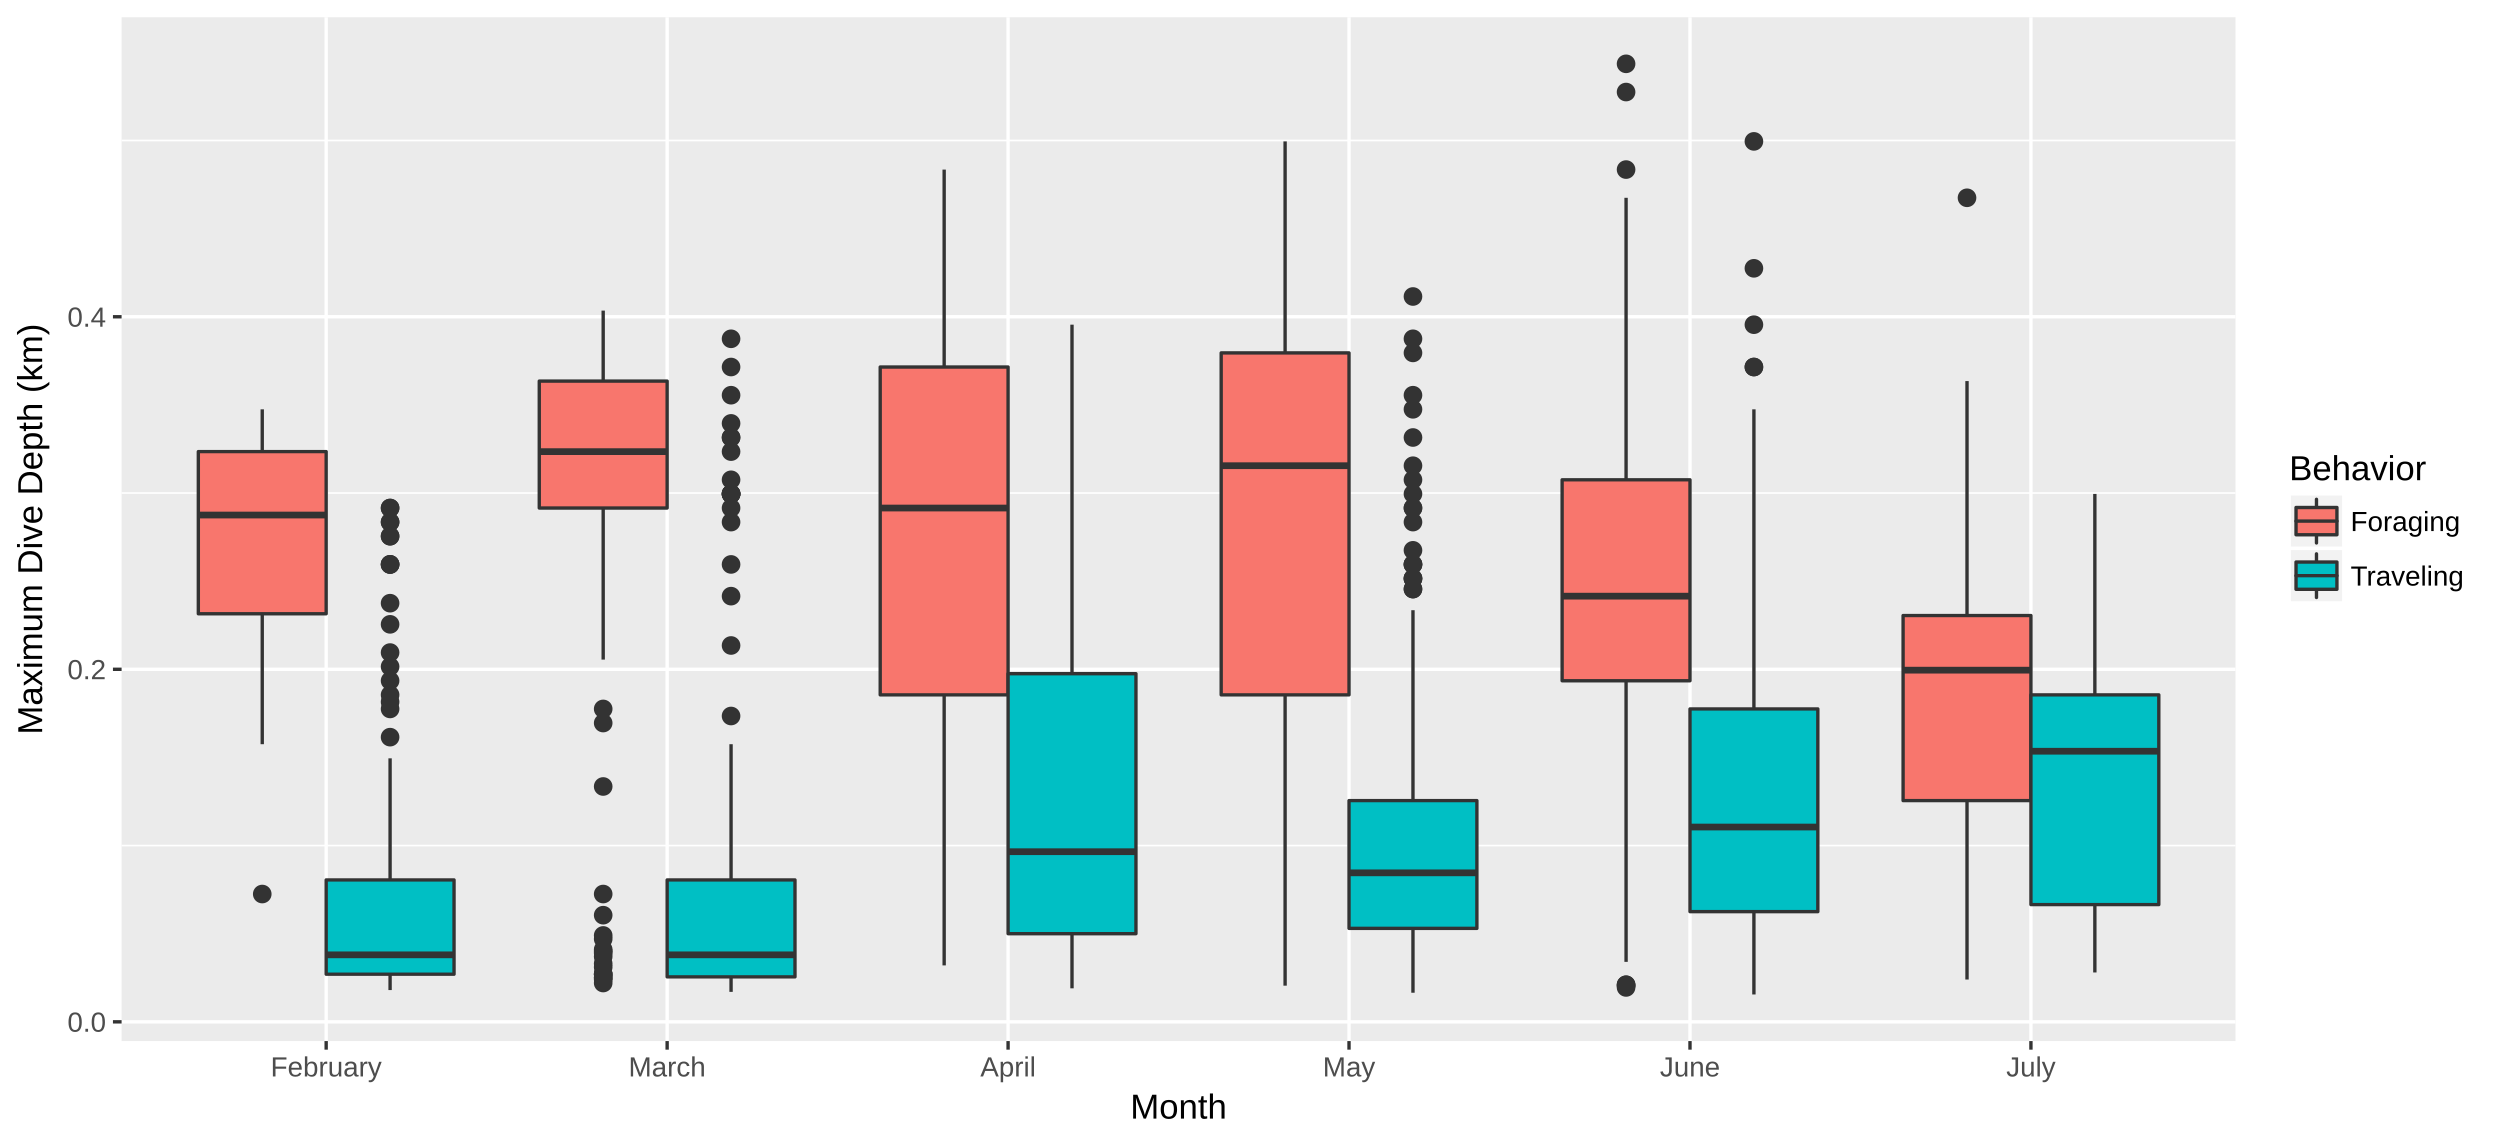
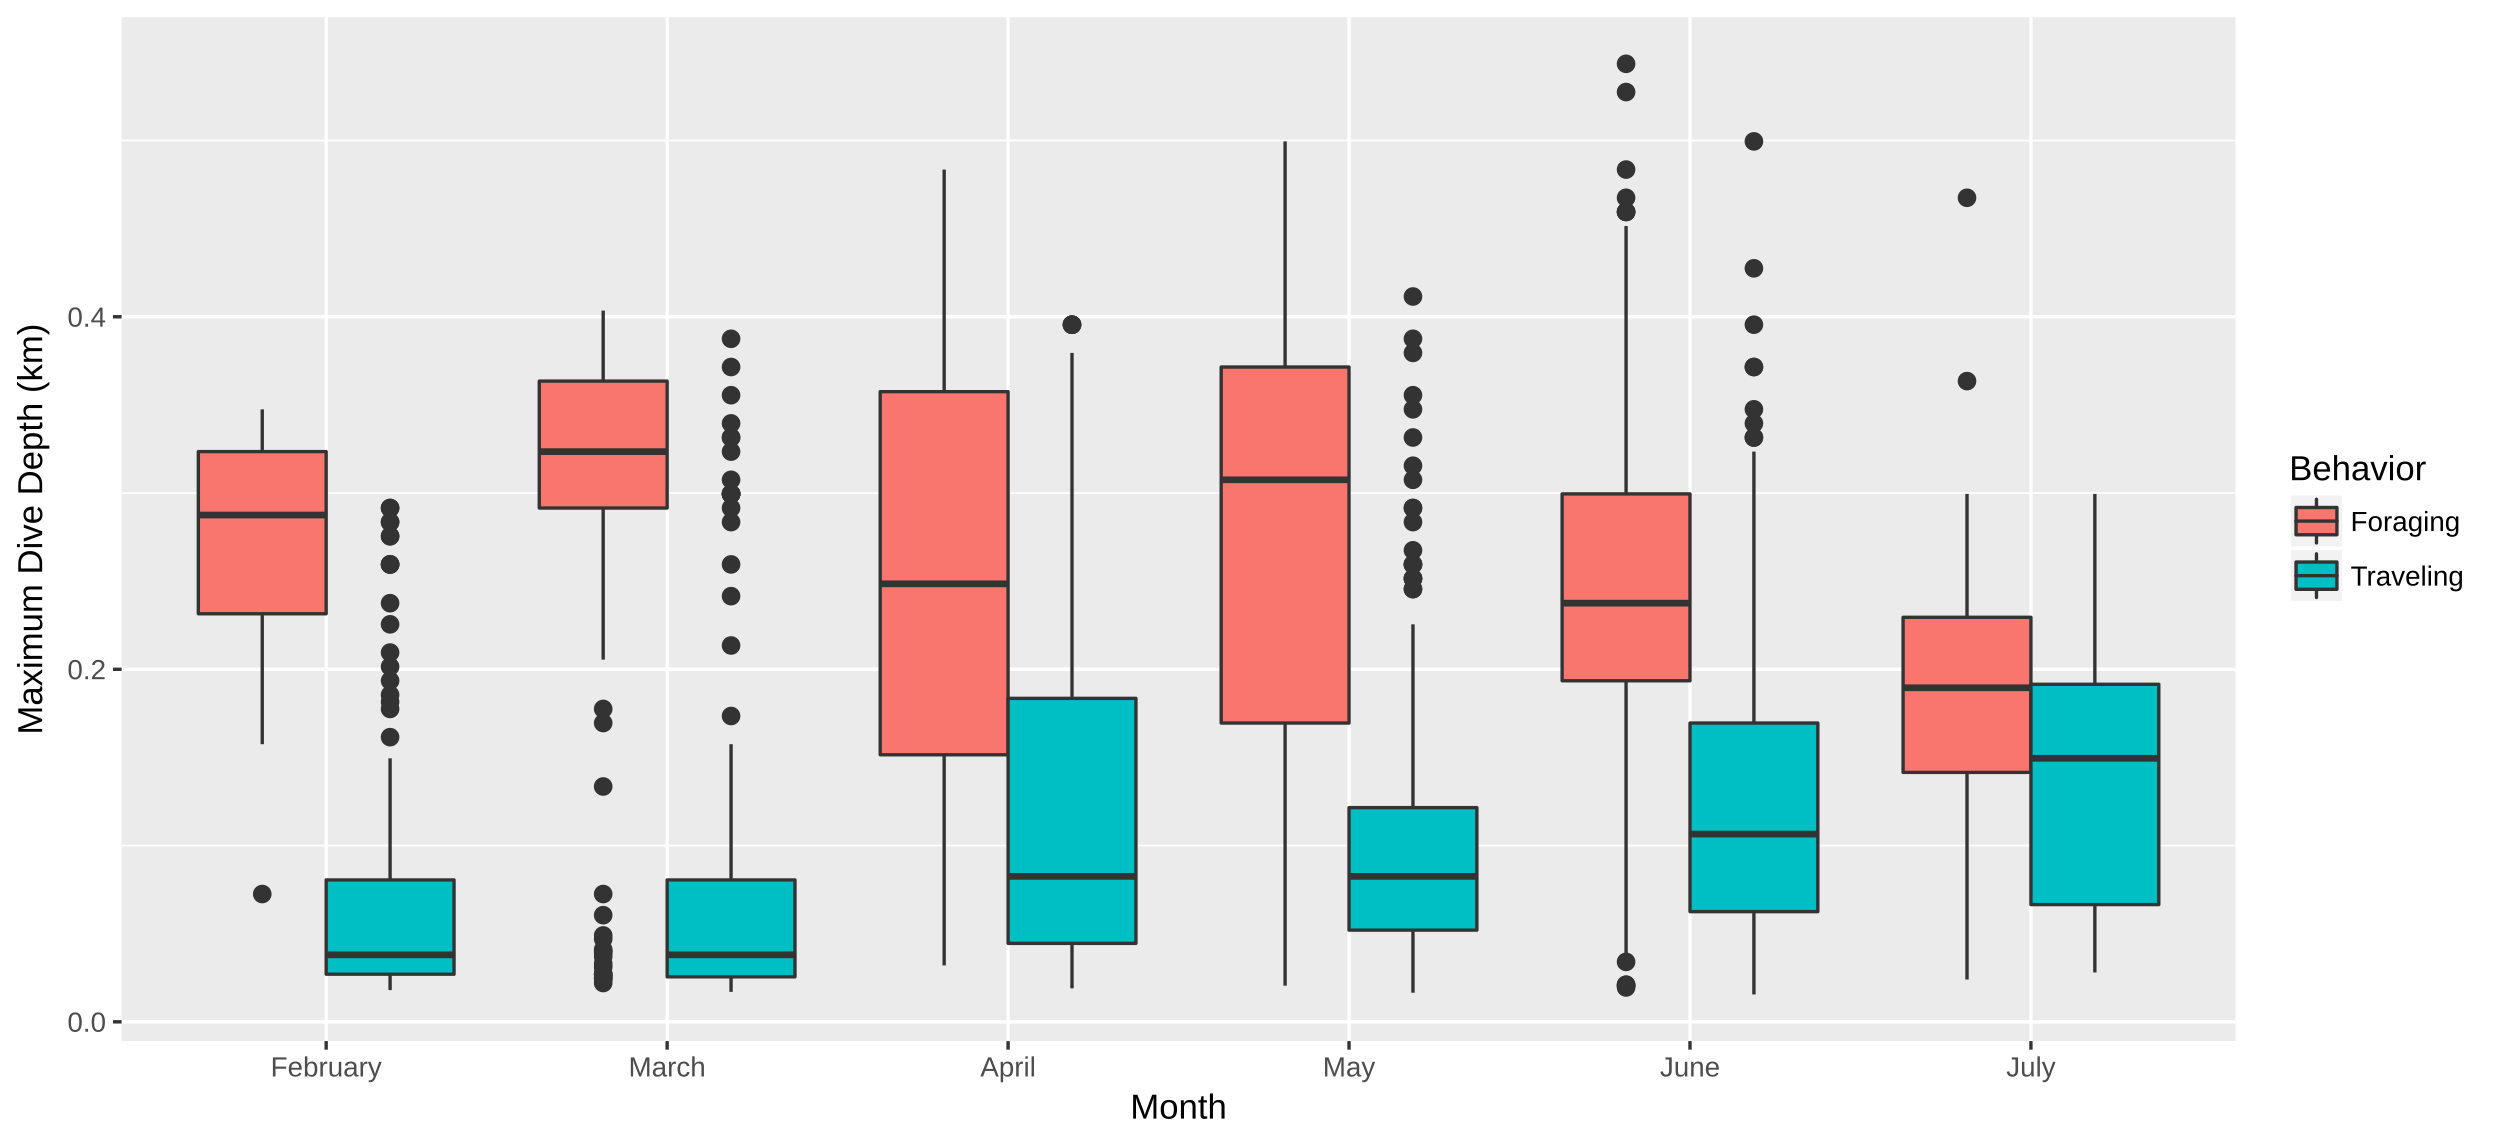
<svg xmlns="http://www.w3.org/2000/svg" viewBox="0 0 792.00 360.00">
  <defs>
    <style type="text/css">
    line, polyline, polygon, path, rect, circle {
      fill: none;
      stroke: #000000;
      stroke-linecap: round;
      stroke-linejoin: round;
      stroke-miterlimit: 10.00;
    }
  </style>
  </defs>
  <rect width="100%" height="100%" style="stroke: none; fill: #FFFFFF;" />
  <rect x="0.00" y="0.00" width="792.00" height="360.00" style="stroke-width: 1.07; stroke: #FFFFFF; fill: #FFFFFF;" />
  <defs>
    <clipPath id="cpMzguNTJ8NzA4LjIxfDMyOS44MHw1LjQ4">
      <rect x="38.52" y="5.48" width="669.69" height="324.32" />
    </clipPath>
  </defs>
  <rect x="38.52" y="5.48" width="669.69" height="324.32" style="stroke-width: 1.07; stroke: none; fill: #EBEBEB;" clip-path="url(#cpMzguNTJ8NzA4LjIxfDMyOS44MHw1LjQ4)" />
  <polyline points="38.52,267.87 708.21,267.87 " style="stroke-width: 0.53; stroke: #FFFFFF; stroke-linecap: butt;" clip-path="url(#cpMzguNTJ8NzA4LjIxfDMyOS44MHw1LjQ4)" />
  <polyline points="38.52,156.19 708.21,156.19 " style="stroke-width: 0.53; stroke: #FFFFFF; stroke-linecap: butt;" clip-path="url(#cpMzguNTJ8NzA4LjIxfDMyOS44MHw1LjQ4)" />
  <polyline points="38.52,44.51 708.21,44.51 " style="stroke-width: 0.53; stroke: #FFFFFF; stroke-linecap: butt;" clip-path="url(#cpMzguNTJ8NzA4LjIxfDMyOS44MHw1LjQ4)" />
  <polyline points="38.52,323.71 708.21,323.71 " style="stroke-width: 1.07; stroke: #FFFFFF; stroke-linecap: butt;" clip-path="url(#cpMzguNTJ8NzA4LjIxfDMyOS44MHw1LjQ4)" />
  <polyline points="38.52,212.03 708.21,212.03 " style="stroke-width: 1.07; stroke: #FFFFFF; stroke-linecap: butt;" clip-path="url(#cpMzguNTJ8NzA4LjIxfDMyOS44MHw1LjQ4)" />
  <polyline points="38.52,100.35 708.21,100.35 " style="stroke-width: 1.07; stroke: #FFFFFF; stroke-linecap: butt;" clip-path="url(#cpMzguNTJ8NzA4LjIxfDMyOS44MHw1LjQ4)" />
  <polyline points="103.33,329.80 103.33,5.48 " style="stroke-width: 1.07; stroke: #FFFFFF; stroke-linecap: butt;" clip-path="url(#cpMzguNTJ8NzA4LjIxfDMyOS44MHw1LjQ4)" />
  <polyline points="211.35,329.80 211.35,5.48 " style="stroke-width: 1.07; stroke: #FFFFFF; stroke-linecap: butt;" clip-path="url(#cpMzguNTJ8NzA4LjIxfDMyOS44MHw1LjQ4)" />
  <polyline points="319.36,329.80 319.36,5.48 " style="stroke-width: 1.07; stroke: #FFFFFF; stroke-linecap: butt;" clip-path="url(#cpMzguNTJ8NzA4LjIxfDMyOS44MHw1LjQ4)" />
  <polyline points="427.37,329.80 427.37,5.48 " style="stroke-width: 1.07; stroke: #FFFFFF; stroke-linecap: butt;" clip-path="url(#cpMzguNTJ8NzA4LjIxfDMyOS44MHw1LjQ4)" />
  <polyline points="535.39,329.80 535.39,5.48 " style="stroke-width: 1.07; stroke: #FFFFFF; stroke-linecap: butt;" clip-path="url(#cpMzguNTJ8NzA4LjIxfDMyOS44MHw1LjQ4)" />
  <polyline points="643.40,329.80 643.40,5.48 " style="stroke-width: 1.07; stroke: #FFFFFF; stroke-linecap: butt;" clip-path="url(#cpMzguNTJ8NzA4LjIxfDMyOS44MHw1LjQ4)" />
  <circle cx="83.08" cy="283.23" r="1.95pt" style="stroke-width: 0.71; stroke: #333333; fill: #333333;" clip-path="url(#cpMzguNTJ8NzA4LjIxfDMyOS44MHw1LjQ4)" />
  <line x1="83.08" y1="143.07" x2="83.08" y2="129.67" style="stroke-width: 1.07; stroke: #333333; stroke-linecap: butt;" clip-path="url(#cpMzguNTJ8NzA4LjIxfDMyOS44MHw1LjQ4)" />
  <line x1="83.08" y1="194.44" x2="83.08" y2="235.76" style="stroke-width: 1.07; stroke: #333333; stroke-linecap: butt;" clip-path="url(#cpMzguNTJ8NzA4LjIxfDMyOS44MHw1LjQ4)" />
  <polygon points="62.83,143.07 62.83,194.44 103.33,194.44 103.33,143.07 62.83,143.07 " style="stroke-width: 1.07; stroke: #333333; fill: #F8766D;" clip-path="url(#cpMzguNTJ8NzA4LjIxfDMyOS44MHw1LjQ4)" />
  <line x1="62.83" y1="163.17" x2="103.33" y2="163.17" style="stroke-width: 2.13; stroke: #333333; stroke-linecap: butt;" clip-path="url(#cpMzguNTJ8NzA4LjIxfDMyOS44MHw1LjQ4)" />
  <circle cx="123.58" cy="215.66" r="1.95pt" style="stroke-width: 0.71; stroke: #333333; fill: #333333;" clip-path="url(#cpMzguNTJ8NzA4LjIxfDMyOS44MHw1LjQ4)" />
  <circle cx="123.58" cy="178.81" r="1.95pt" style="stroke-width: 0.71; stroke: #333333; fill: #333333;" clip-path="url(#cpMzguNTJ8NzA4LjIxfDMyOS44MHw1LjQ4)" />
  <circle cx="123.58" cy="178.81" r="1.95pt" style="stroke-width: 0.71; stroke: #333333; fill: #333333;" clip-path="url(#cpMzguNTJ8NzA4LjIxfDMyOS44MHw1LjQ4)" />
  <circle cx="123.58" cy="178.81" r="1.95pt" style="stroke-width: 0.71; stroke: #333333; fill: #333333;" clip-path="url(#cpMzguNTJ8NzA4LjIxfDMyOS44MHw1LjQ4)" />
  <circle cx="123.58" cy="233.53" r="1.95pt" style="stroke-width: 0.71; stroke: #333333; fill: #333333;" clip-path="url(#cpMzguNTJ8NzA4LjIxfDMyOS44MHw1LjQ4)" />
  <circle cx="123.58" cy="206.73" r="1.95pt" style="stroke-width: 0.71; stroke: #333333; fill: #333333;" clip-path="url(#cpMzguNTJ8NzA4LjIxfDMyOS44MHw1LjQ4)" />
  <circle cx="123.58" cy="224.59" r="1.95pt" style="stroke-width: 0.71; stroke: #333333; fill: #333333;" clip-path="url(#cpMzguNTJ8NzA4LjIxfDMyOS44MHw1LjQ4)" />
  <circle cx="123.58" cy="160.94" r="1.95pt" style="stroke-width: 0.71; stroke: #333333; fill: #333333;" clip-path="url(#cpMzguNTJ8NzA4LjIxfDMyOS44MHw1LjQ4)" />
  <circle cx="123.58" cy="191.09" r="1.95pt" style="stroke-width: 0.71; stroke: #333333; fill: #333333;" clip-path="url(#cpMzguNTJ8NzA4LjIxfDMyOS44MHw1LjQ4)" />
  <circle cx="123.58" cy="169.87" r="1.95pt" style="stroke-width: 0.71; stroke: #333333; fill: #333333;" clip-path="url(#cpMzguNTJ8NzA4LjIxfDMyOS44MHw1LjQ4)" />
  <circle cx="123.58" cy="169.87" r="1.95pt" style="stroke-width: 0.71; stroke: #333333; fill: #333333;" clip-path="url(#cpMzguNTJ8NzA4LjIxfDMyOS44MHw1LjQ4)" />
  <circle cx="123.58" cy="220.13" r="1.95pt" style="stroke-width: 0.71; stroke: #333333; fill: #333333;" clip-path="url(#cpMzguNTJ8NzA4LjIxfDMyOS44MHw1LjQ4)" />
  <circle cx="123.58" cy="211.19" r="1.95pt" style="stroke-width: 0.71; stroke: #333333; fill: #333333;" clip-path="url(#cpMzguNTJ8NzA4LjIxfDMyOS44MHw1LjQ4)" />
  <circle cx="123.58" cy="222.36" r="1.95pt" style="stroke-width: 0.71; stroke: #333333; fill: #333333;" clip-path="url(#cpMzguNTJ8NzA4LjIxfDMyOS44MHw1LjQ4)" />
  <circle cx="123.58" cy="160.94" r="1.95pt" style="stroke-width: 0.71; stroke: #333333; fill: #333333;" clip-path="url(#cpMzguNTJ8NzA4LjIxfDMyOS44MHw1LjQ4)" />
  <circle cx="123.58" cy="165.40" r="1.95pt" style="stroke-width: 0.71; stroke: #333333; fill: #333333;" clip-path="url(#cpMzguNTJ8NzA4LjIxfDMyOS44MHw1LjQ4)" />
  <circle cx="123.58" cy="165.40" r="1.95pt" style="stroke-width: 0.71; stroke: #333333; fill: #333333;" clip-path="url(#cpMzguNTJ8NzA4LjIxfDMyOS44MHw1LjQ4)" />
  <circle cx="123.58" cy="197.79" r="1.95pt" style="stroke-width: 0.71; stroke: #333333; fill: #333333;" clip-path="url(#cpMzguNTJ8NzA4LjIxfDMyOS44MHw1LjQ4)" />
  <line x1="123.58" y1="278.76" x2="123.58" y2="240.23" style="stroke-width: 1.07; stroke: #333333; stroke-linecap: butt;" clip-path="url(#cpMzguNTJ8NzA4LjIxfDMyOS44MHw1LjQ4)" />
  <line x1="123.58" y1="308.63" x2="123.58" y2="313.66" style="stroke-width: 1.07; stroke: #333333; stroke-linecap: butt;" clip-path="url(#cpMzguNTJ8NzA4LjIxfDMyOS44MHw1LjQ4)" />
  <polygon points="103.33,278.76 103.33,308.63 143.84,308.63 143.84,278.76 103.33,278.76 " style="stroke-width: 1.07; stroke: #333333; fill: #00BFC4;" clip-path="url(#cpMzguNTJ8NzA4LjIxfDMyOS44MHw1LjQ4)" />
  <line x1="103.33" y1="302.49" x2="143.84" y2="302.49" style="stroke-width: 2.13; stroke: #333333; stroke-linecap: butt;" clip-path="url(#cpMzguNTJ8NzA4LjIxfDMyOS44MHw1LjQ4)" />
  <circle cx="191.09" cy="311.42" r="1.95pt" style="stroke-width: 0.71; stroke: #333333; fill: #333333;" clip-path="url(#cpMzguNTJ8NzA4LjIxfDMyOS44MHw1LjQ4)" />
  <circle cx="191.09" cy="297.46" r="1.95pt" style="stroke-width: 0.71; stroke: #333333; fill: #333333;" clip-path="url(#cpMzguNTJ8NzA4LjIxfDMyOS44MHw1LjQ4)" />
  <circle cx="191.09" cy="308.63" r="1.95pt" style="stroke-width: 0.71; stroke: #333333; fill: #333333;" clip-path="url(#cpMzguNTJ8NzA4LjIxfDMyOS44MHw1LjQ4)" />
  <circle cx="191.09" cy="301.37" r="1.95pt" style="stroke-width: 0.71; stroke: #333333; fill: #333333;" clip-path="url(#cpMzguNTJ8NzA4LjIxfDMyOS44MHw1LjQ4)" />
  <circle cx="191.09" cy="306.40" r="1.95pt" style="stroke-width: 0.71; stroke: #333333; fill: #333333;" clip-path="url(#cpMzguNTJ8NzA4LjIxfDMyOS44MHw1LjQ4)" />
  <circle cx="191.09" cy="301.93" r="1.95pt" style="stroke-width: 0.71; stroke: #333333; fill: #333333;" clip-path="url(#cpMzguNTJ8NzA4LjIxfDMyOS44MHw1LjQ4)" />
  <circle cx="191.09" cy="308.63" r="1.95pt" style="stroke-width: 0.71; stroke: #333333; fill: #333333;" clip-path="url(#cpMzguNTJ8NzA4LjIxfDMyOS44MHw1LjQ4)" />
  <circle cx="191.09" cy="249.16" r="1.95pt" style="stroke-width: 0.71; stroke: #333333; fill: #333333;" clip-path="url(#cpMzguNTJ8NzA4LjIxfDMyOS44MHw1LjQ4)" />
  <circle cx="191.09" cy="283.23" r="1.95pt" style="stroke-width: 0.71; stroke: #333333; fill: #333333;" clip-path="url(#cpMzguNTJ8NzA4LjIxfDMyOS44MHw1LjQ4)" />
  <circle cx="191.09" cy="224.59" r="1.95pt" style="stroke-width: 0.71; stroke: #333333; fill: #333333;" clip-path="url(#cpMzguNTJ8NzA4LjIxfDMyOS44MHw1LjQ4)" />
  <circle cx="191.09" cy="229.06" r="1.95pt" style="stroke-width: 0.71; stroke: #333333; fill: #333333;" clip-path="url(#cpMzguNTJ8NzA4LjIxfDMyOS44MHw1LjQ4)" />
  <circle cx="191.09" cy="296.35" r="1.95pt" style="stroke-width: 0.71; stroke: #333333; fill: #333333;" clip-path="url(#cpMzguNTJ8NzA4LjIxfDMyOS44MHw1LjQ4)" />
  <circle cx="191.09" cy="309.75" r="1.95pt" style="stroke-width: 0.71; stroke: #333333; fill: #333333;" clip-path="url(#cpMzguNTJ8NzA4LjIxfDMyOS44MHw1LjQ4)" />
  <circle cx="191.09" cy="289.93" r="1.95pt" style="stroke-width: 0.71; stroke: #333333; fill: #333333;" clip-path="url(#cpMzguNTJ8NzA4LjIxfDMyOS44MHw1LjQ4)" />
  <circle cx="191.09" cy="305.28" r="1.95pt" style="stroke-width: 0.71; stroke: #333333; fill: #333333;" clip-path="url(#cpMzguNTJ8NzA4LjIxfDMyOS44MHw1LjQ4)" />
  <circle cx="191.09" cy="309.75" r="1.95pt" style="stroke-width: 0.71; stroke: #333333; fill: #333333;" clip-path="url(#cpMzguNTJ8NzA4LjIxfDMyOS44MHw1LjQ4)" />
  <circle cx="191.09" cy="300.81" r="1.95pt" style="stroke-width: 0.71; stroke: #333333; fill: #333333;" clip-path="url(#cpMzguNTJ8NzA4LjIxfDMyOS44MHw1LjQ4)" />
  <circle cx="191.09" cy="303.05" r="1.95pt" style="stroke-width: 0.71; stroke: #333333; fill: #333333;" clip-path="url(#cpMzguNTJ8NzA4LjIxfDMyOS44MHw1LjQ4)" />
  <circle cx="191.09" cy="310.31" r="1.95pt" style="stroke-width: 0.71; stroke: #333333; fill: #333333;" clip-path="url(#cpMzguNTJ8NzA4LjIxfDMyOS44MHw1LjQ4)" />
  <circle cx="191.09" cy="308.63" r="1.95pt" style="stroke-width: 0.71; stroke: #333333; fill: #333333;" clip-path="url(#cpMzguNTJ8NzA4LjIxfDMyOS44MHw1LjQ4)" />
  <line x1="191.09" y1="120.73" x2="191.09" y2="98.40" style="stroke-width: 1.07; stroke: #333333; stroke-linecap: butt;" clip-path="url(#cpMzguNTJ8NzA4LjIxfDMyOS44MHw1LjQ4)" />
  <line x1="191.09" y1="160.94" x2="191.09" y2="208.96" style="stroke-width: 1.07; stroke: #333333; stroke-linecap: butt;" clip-path="url(#cpMzguNTJ8NzA4LjIxfDMyOS44MHw1LjQ4)" />
  <polygon points="170.84,120.73 170.84,160.94 211.35,160.94 211.35,120.73 170.84,120.73 " style="stroke-width: 1.07; stroke: #333333; fill: #F8766D;" clip-path="url(#cpMzguNTJ8NzA4LjIxfDMyOS44MHw1LjQ4)" />
  <line x1="170.84" y1="143.07" x2="211.35" y2="143.07" style="stroke-width: 2.13; stroke: #333333; stroke-linecap: butt;" clip-path="url(#cpMzguNTJ8NzA4LjIxfDMyOS44MHw1LjQ4)" />
  <circle cx="231.60" cy="125.20" r="1.95pt" style="stroke-width: 0.71; stroke: #333333; fill: #333333;" clip-path="url(#cpMzguNTJ8NzA4LjIxfDMyOS44MHw1LjQ4)" />
  <circle cx="231.60" cy="188.86" r="1.95pt" style="stroke-width: 0.71; stroke: #333333; fill: #333333;" clip-path="url(#cpMzguNTJ8NzA4LjIxfDMyOS44MHw1LjQ4)" />
  <circle cx="231.60" cy="134.13" r="1.95pt" style="stroke-width: 0.71; stroke: #333333; fill: #333333;" clip-path="url(#cpMzguNTJ8NzA4LjIxfDMyOS44MHw1LjQ4)" />
  <circle cx="231.60" cy="226.83" r="1.95pt" style="stroke-width: 0.71; stroke: #333333; fill: #333333;" clip-path="url(#cpMzguNTJ8NzA4LjIxfDMyOS44MHw1LjQ4)" />
  <circle cx="231.60" cy="156.47" r="1.95pt" style="stroke-width: 0.71; stroke: #333333; fill: #333333;" clip-path="url(#cpMzguNTJ8NzA4LjIxfDMyOS44MHw1LjQ4)" />
  <circle cx="231.60" cy="178.81" r="1.95pt" style="stroke-width: 0.71; stroke: #333333; fill: #333333;" clip-path="url(#cpMzguNTJ8NzA4LjIxfDMyOS44MHw1LjQ4)" />
  <circle cx="231.60" cy="143.07" r="1.95pt" style="stroke-width: 0.71; stroke: #333333; fill: #333333;" clip-path="url(#cpMzguNTJ8NzA4LjIxfDMyOS44MHw1LjQ4)" />
  <circle cx="231.60" cy="138.60" r="1.95pt" style="stroke-width: 0.71; stroke: #333333; fill: #333333;" clip-path="url(#cpMzguNTJ8NzA4LjIxfDMyOS44MHw1LjQ4)" />
  <circle cx="231.60" cy="204.49" r="1.95pt" style="stroke-width: 0.71; stroke: #333333; fill: #333333;" clip-path="url(#cpMzguNTJ8NzA4LjIxfDMyOS44MHw1LjQ4)" />
  <circle cx="231.60" cy="156.47" r="1.95pt" style="stroke-width: 0.71; stroke: #333333; fill: #333333;" clip-path="url(#cpMzguNTJ8NzA4LjIxfDMyOS44MHw1LjQ4)" />
  <circle cx="231.60" cy="165.40" r="1.95pt" style="stroke-width: 0.71; stroke: #333333; fill: #333333;" clip-path="url(#cpMzguNTJ8NzA4LjIxfDMyOS44MHw1LjQ4)" />
  <circle cx="231.60" cy="116.27" r="1.95pt" style="stroke-width: 0.71; stroke: #333333; fill: #333333;" clip-path="url(#cpMzguNTJ8NzA4LjIxfDMyOS44MHw1LjQ4)" />
  <circle cx="231.60" cy="107.33" r="1.95pt" style="stroke-width: 0.71; stroke: #333333; fill: #333333;" clip-path="url(#cpMzguNTJ8NzA4LjIxfDMyOS44MHw1LjQ4)" />
  <circle cx="231.60" cy="160.94" r="1.95pt" style="stroke-width: 0.71; stroke: #333333; fill: #333333;" clip-path="url(#cpMzguNTJ8NzA4LjIxfDMyOS44MHw1LjQ4)" />
  <circle cx="231.60" cy="138.60" r="1.95pt" style="stroke-width: 0.71; stroke: #333333; fill: #333333;" clip-path="url(#cpMzguNTJ8NzA4LjIxfDMyOS44MHw1LjQ4)" />
  <circle cx="231.60" cy="156.47" r="1.95pt" style="stroke-width: 0.71; stroke: #333333; fill: #333333;" clip-path="url(#cpMzguNTJ8NzA4LjIxfDMyOS44MHw1LjQ4)" />
  <circle cx="231.60" cy="156.47" r="1.95pt" style="stroke-width: 0.71; stroke: #333333; fill: #333333;" clip-path="url(#cpMzguNTJ8NzA4LjIxfDMyOS44MHw1LjQ4)" />
  <circle cx="231.60" cy="152.00" r="1.95pt" style="stroke-width: 0.71; stroke: #333333; fill: #333333;" clip-path="url(#cpMzguNTJ8NzA4LjIxfDMyOS44MHw1LjQ4)" />
  <circle cx="231.60" cy="156.47" r="1.95pt" style="stroke-width: 0.71; stroke: #333333; fill: #333333;" clip-path="url(#cpMzguNTJ8NzA4LjIxfDMyOS44MHw1LjQ4)" />
  <line x1="231.60" y1="278.76" x2="231.60" y2="235.76" style="stroke-width: 1.07; stroke: #333333; stroke-linecap: butt;" clip-path="url(#cpMzguNTJ8NzA4LjIxfDMyOS44MHw1LjQ4)" />
  <line x1="231.60" y1="309.47" x2="231.60" y2="314.22" style="stroke-width: 1.07; stroke: #333333; stroke-linecap: butt;" clip-path="url(#cpMzguNTJ8NzA4LjIxfDMyOS44MHw1LjQ4)" />
  <polygon points="211.35,278.76 211.35,309.47 251.85,309.47 251.85,278.76 211.35,278.76 " style="stroke-width: 1.07; stroke: #333333; fill: #00BFC4;" clip-path="url(#cpMzguNTJ8NzA4LjIxfDMyOS44MHw1LjQ4)" />
  <line x1="211.35" y1="302.49" x2="251.85" y2="302.49" style="stroke-width: 2.13; stroke: #333333; stroke-linecap: butt;" clip-path="url(#cpMzguNTJ8NzA4LjIxfDMyOS44MHw1LjQ4)" />
-   <line x1="299.11" y1="116.27" x2="299.11" y2="53.72" style="stroke-width: 1.07; stroke: #333333; stroke-linecap: butt;" clip-path="url(#cpMzguNTJ8NzA4LjIxfDMyOS44MHw1LjQ4)" />
-   <line x1="299.11" y1="220.13" x2="299.11" y2="305.84" style="stroke-width: 1.07; stroke: #333333; stroke-linecap: butt;" clip-path="url(#cpMzguNTJ8NzA4LjIxfDMyOS44MHw1LjQ4)" />
-   <polygon points="278.85,116.27 278.85,220.13 319.36,220.13 319.36,116.27 278.85,116.27 " style="stroke-width: 1.07; stroke: #333333; fill: #F8766D;" clip-path="url(#cpMzguNTJ8NzA4LjIxfDMyOS44MHw1LjQ4)" />
-   <line x1="278.85" y1="160.94" x2="319.36" y2="160.94" style="stroke-width: 2.13; stroke: #333333; stroke-linecap: butt;" clip-path="url(#cpMzguNTJ8NzA4LjIxfDMyOS44MHw1LjQ4)" />
-   <line x1="339.61" y1="213.43" x2="339.61" y2="102.86" style="stroke-width: 1.07; stroke: #333333; stroke-linecap: butt;" clip-path="url(#cpMzguNTJ8NzA4LjIxfDMyOS44MHw1LjQ4)" />
-   <line x1="339.61" y1="295.79" x2="339.61" y2="313.10" style="stroke-width: 1.07; stroke: #333333; stroke-linecap: butt;" clip-path="url(#cpMzguNTJ8NzA4LjIxfDMyOS44MHw1LjQ4)" />
-   <polygon points="319.36,213.43 319.36,295.79 359.87,295.79 359.87,213.43 319.36,213.43 " style="stroke-width: 1.07; stroke: #333333; fill: #00BFC4;" clip-path="url(#cpMzguNTJ8NzA4LjIxfDMyOS44MHw1LjQ4)" />
-   <line x1="319.36" y1="269.82" x2="359.87" y2="269.82" style="stroke-width: 2.13; stroke: #333333; stroke-linecap: butt;" clip-path="url(#cpMzguNTJ8NzA4LjIxfDMyOS44MHw1LjQ4)" />
-   <line x1="407.12" y1="111.80" x2="407.12" y2="44.79" style="stroke-width: 1.07; stroke: #333333; stroke-linecap: butt;" clip-path="url(#cpMzguNTJ8NzA4LjIxfDMyOS44MHw1LjQ4)" />
-   <line x1="407.12" y1="220.13" x2="407.12" y2="312.26" style="stroke-width: 1.07; stroke: #333333; stroke-linecap: butt;" clip-path="url(#cpMzguNTJ8NzA4LjIxfDMyOS44MHw1LjQ4)" />
-   <polygon points="386.87,111.80 386.87,220.13 427.37,220.13 427.37,111.80 386.87,111.80 " style="stroke-width: 1.07; stroke: #333333; fill: #F8766D;" clip-path="url(#cpMzguNTJ8NzA4LjIxfDMyOS44MHw1LjQ4)" />
-   <line x1="386.87" y1="147.54" x2="427.37" y2="147.54" style="stroke-width: 2.13; stroke: #333333; stroke-linecap: butt;" clip-path="url(#cpMzguNTJ8NzA4LjIxfDMyOS44MHw1LjQ4)" />
+   <line x1="299.11" y1="124.08" x2="299.11" y2="53.72" style="stroke-width: 1.07; stroke: #333333; stroke-linecap: butt;" clip-path="url(#cpMzguNTJ8NzA4LjIxfDMyOS44MHw1LjQ4)" />
+   <line x1="299.11" y1="239.11" x2="299.11" y2="305.84" style="stroke-width: 1.07; stroke: #333333; stroke-linecap: butt;" clip-path="url(#cpMzguNTJ8NzA4LjIxfDMyOS44MHw1LjQ4)" />
+   <polygon points="278.85,124.08 278.85,239.11 319.36,239.11 319.36,124.08 278.85,124.08 " style="stroke-width: 1.07; stroke: #333333; fill: #F8766D;" clip-path="url(#cpMzguNTJ8NzA4LjIxfDMyOS44MHw1LjQ4)" />
+   <line x1="278.85" y1="184.95" x2="319.36" y2="184.95" style="stroke-width: 2.13; stroke: #333333; stroke-linecap: butt;" clip-path="url(#cpMzguNTJ8NzA4LjIxfDMyOS44MHw1LjQ4)" />
+   <circle cx="339.61" cy="102.86" r="1.95pt" style="stroke-width: 0.71; stroke: #333333; fill: #333333;" clip-path="url(#cpMzguNTJ8NzA4LjIxfDMyOS44MHw1LjQ4)" />
+   <circle cx="339.61" cy="102.86" r="1.95pt" style="stroke-width: 0.71; stroke: #333333; fill: #333333;" clip-path="url(#cpMzguNTJ8NzA4LjIxfDMyOS44MHw1LjQ4)" />
+   <circle cx="339.61" cy="102.86" r="1.95pt" style="stroke-width: 0.71; stroke: #333333; fill: #333333;" clip-path="url(#cpMzguNTJ8NzA4LjIxfDMyOS44MHw1LjQ4)" />
+   <line x1="339.61" y1="221.24" x2="339.61" y2="111.80" style="stroke-width: 1.07; stroke: #333333; stroke-linecap: butt;" clip-path="url(#cpMzguNTJ8NzA4LjIxfDMyOS44MHw1LjQ4)" />
+   <line x1="339.61" y1="298.86" x2="339.61" y2="313.10" style="stroke-width: 1.07; stroke: #333333; stroke-linecap: butt;" clip-path="url(#cpMzguNTJ8NzA4LjIxfDMyOS44MHw1LjQ4)" />
+   <polygon points="319.36,221.24 319.36,298.86 359.87,298.86 359.87,221.24 319.36,221.24 " style="stroke-width: 1.07; stroke: #333333; fill: #00BFC4;" clip-path="url(#cpMzguNTJ8NzA4LjIxfDMyOS44MHw1LjQ4)" />
+   <line x1="319.36" y1="277.64" x2="359.87" y2="277.64" style="stroke-width: 2.13; stroke: #333333; stroke-linecap: butt;" clip-path="url(#cpMzguNTJ8NzA4LjIxfDMyOS44MHw1LjQ4)" />
+   <line x1="407.12" y1="116.27" x2="407.12" y2="44.79" style="stroke-width: 1.07; stroke: #333333; stroke-linecap: butt;" clip-path="url(#cpMzguNTJ8NzA4LjIxfDMyOS44MHw1LjQ4)" />
+   <line x1="407.12" y1="229.06" x2="407.12" y2="312.26" style="stroke-width: 1.07; stroke: #333333; stroke-linecap: butt;" clip-path="url(#cpMzguNTJ8NzA4LjIxfDMyOS44MHw1LjQ4)" />
+   <polygon points="386.87,116.27 386.87,229.06 427.37,229.06 427.37,116.27 386.87,116.27 " style="stroke-width: 1.07; stroke: #333333; fill: #F8766D;" clip-path="url(#cpMzguNTJ8NzA4LjIxfDMyOS44MHw1LjQ4)" />
+   <line x1="386.87" y1="152.00" x2="427.37" y2="152.00" style="stroke-width: 2.13; stroke: #333333; stroke-linecap: butt;" clip-path="url(#cpMzguNTJ8NzA4LjIxfDMyOS44MHw1LjQ4)" />
  <circle cx="447.63" cy="178.81" r="1.95pt" style="stroke-width: 0.71; stroke: #333333; fill: #333333;" clip-path="url(#cpMzguNTJ8NzA4LjIxfDMyOS44MHw1LjQ4)" />
  <circle cx="447.63" cy="147.54" r="1.95pt" style="stroke-width: 0.71; stroke: #333333; fill: #333333;" clip-path="url(#cpMzguNTJ8NzA4LjIxfDMyOS44MHw1LjQ4)" />
  <circle cx="447.63" cy="165.40" r="1.95pt" style="stroke-width: 0.71; stroke: #333333; fill: #333333;" clip-path="url(#cpMzguNTJ8NzA4LjIxfDMyOS44MHw1LjQ4)" />
  <circle cx="447.63" cy="178.81" r="1.95pt" style="stroke-width: 0.71; stroke: #333333; fill: #333333;" clip-path="url(#cpMzguNTJ8NzA4LjIxfDMyOS44MHw1LjQ4)" />
  <circle cx="447.63" cy="111.80" r="1.95pt" style="stroke-width: 0.71; stroke: #333333; fill: #333333;" clip-path="url(#cpMzguNTJ8NzA4LjIxfDMyOS44MHw1LjQ4)" />
  <circle cx="447.63" cy="107.33" r="1.95pt" style="stroke-width: 0.71; stroke: #333333; fill: #333333;" clip-path="url(#cpMzguNTJ8NzA4LjIxfDMyOS44MHw1LjQ4)" />
  <circle cx="447.63" cy="183.27" r="1.95pt" style="stroke-width: 0.71; stroke: #333333; fill: #333333;" clip-path="url(#cpMzguNTJ8NzA4LjIxfDMyOS44MHw1LjQ4)" />
  <circle cx="447.63" cy="178.81" r="1.95pt" style="stroke-width: 0.71; stroke: #333333; fill: #333333;" clip-path="url(#cpMzguNTJ8NzA4LjIxfDMyOS44MHw1LjQ4)" />
  <circle cx="447.63" cy="183.27" r="1.95pt" style="stroke-width: 0.71; stroke: #333333; fill: #333333;" clip-path="url(#cpMzguNTJ8NzA4LjIxfDMyOS44MHw1LjQ4)" />
  <circle cx="447.63" cy="125.20" r="1.95pt" style="stroke-width: 0.71; stroke: #333333; fill: #333333;" clip-path="url(#cpMzguNTJ8NzA4LjIxfDMyOS44MHw1LjQ4)" />
  <circle cx="447.63" cy="93.93" r="1.95pt" style="stroke-width: 0.71; stroke: #333333; fill: #333333;" clip-path="url(#cpMzguNTJ8NzA4LjIxfDMyOS44MHw1LjQ4)" />
  <circle cx="447.63" cy="152.00" r="1.95pt" style="stroke-width: 0.71; stroke: #333333; fill: #333333;" clip-path="url(#cpMzguNTJ8NzA4LjIxfDMyOS44MHw1LjQ4)" />
  <circle cx="447.63" cy="129.67" r="1.95pt" style="stroke-width: 0.71; stroke: #333333; fill: #333333;" clip-path="url(#cpMzguNTJ8NzA4LjIxfDMyOS44MHw1LjQ4)" />
  <circle cx="447.63" cy="138.60" r="1.95pt" style="stroke-width: 0.71; stroke: #333333; fill: #333333;" clip-path="url(#cpMzguNTJ8NzA4LjIxfDMyOS44MHw1LjQ4)" />
  <circle cx="447.63" cy="183.27" r="1.95pt" style="stroke-width: 0.71; stroke: #333333; fill: #333333;" clip-path="url(#cpMzguNTJ8NzA4LjIxfDMyOS44MHw1LjQ4)" />
  <circle cx="447.63" cy="160.94" r="1.95pt" style="stroke-width: 0.71; stroke: #333333; fill: #333333;" clip-path="url(#cpMzguNTJ8NzA4LjIxfDMyOS44MHw1LjQ4)" />
-   <circle cx="447.63" cy="156.47" r="1.95pt" style="stroke-width: 0.71; stroke: #333333; fill: #333333;" clip-path="url(#cpMzguNTJ8NzA4LjIxfDMyOS44MHw1LjQ4)" />
  <circle cx="447.63" cy="174.34" r="1.95pt" style="stroke-width: 0.71; stroke: #333333; fill: #333333;" clip-path="url(#cpMzguNTJ8NzA4LjIxfDMyOS44MHw1LjQ4)" />
  <circle cx="447.63" cy="160.94" r="1.95pt" style="stroke-width: 0.71; stroke: #333333; fill: #333333;" clip-path="url(#cpMzguNTJ8NzA4LjIxfDMyOS44MHw1LjQ4)" />
  <circle cx="447.63" cy="186.62" r="1.95pt" style="stroke-width: 0.71; stroke: #333333; fill: #333333;" clip-path="url(#cpMzguNTJ8NzA4LjIxfDMyOS44MHw1LjQ4)" />
  <circle cx="447.63" cy="186.62" r="1.95pt" style="stroke-width: 0.71; stroke: #333333; fill: #333333;" clip-path="url(#cpMzguNTJ8NzA4LjIxfDMyOS44MHw1LjQ4)" />
-   <line x1="447.63" y1="253.63" x2="447.63" y2="193.32" style="stroke-width: 1.07; stroke: #333333; stroke-linecap: butt;" clip-path="url(#cpMzguNTJ8NzA4LjIxfDMyOS44MHw1LjQ4)" />
-   <line x1="447.63" y1="294.11" x2="447.63" y2="314.50" style="stroke-width: 1.07; stroke: #333333; stroke-linecap: butt;" clip-path="url(#cpMzguNTJ8NzA4LjIxfDMyOS44MHw1LjQ4)" />
-   <polygon points="427.37,253.63 427.37,294.11 467.88,294.11 467.88,253.63 427.37,253.63 " style="stroke-width: 1.07; stroke: #333333; fill: #00BFC4;" clip-path="url(#cpMzguNTJ8NzA4LjIxfDMyOS44MHw1LjQ4)" />
-   <line x1="427.37" y1="276.52" x2="467.88" y2="276.52" style="stroke-width: 2.13; stroke: #333333; stroke-linecap: butt;" clip-path="url(#cpMzguNTJ8NzA4LjIxfDMyOS44MHw1LjQ4)" />
+   <line x1="447.63" y1="255.86" x2="447.63" y2="197.79" style="stroke-width: 1.07; stroke: #333333; stroke-linecap: butt;" clip-path="url(#cpMzguNTJ8NzA4LjIxfDMyOS44MHw1LjQ4)" />
+   <line x1="447.63" y1="294.67" x2="447.63" y2="314.50" style="stroke-width: 1.07; stroke: #333333; stroke-linecap: butt;" clip-path="url(#cpMzguNTJ8NzA4LjIxfDMyOS44MHw1LjQ4)" />
+   <polygon points="427.37,255.86 427.37,294.67 467.88,294.67 467.88,255.86 427.37,255.86 " style="stroke-width: 1.07; stroke: #333333; fill: #00BFC4;" clip-path="url(#cpMzguNTJ8NzA4LjIxfDMyOS44MHw1LjQ4)" />
+   <line x1="427.37" y1="277.64" x2="467.88" y2="277.64" style="stroke-width: 2.13; stroke: #333333; stroke-linecap: butt;" clip-path="url(#cpMzguNTJ8NzA4LjIxfDMyOS44MHw1LjQ4)" />
+   <circle cx="515.14" cy="67.13" r="1.95pt" style="stroke-width: 0.71; stroke: #333333; fill: #333333;" clip-path="url(#cpMzguNTJ8NzA4LjIxfDMyOS44MHw1LjQ4)" />
  <circle cx="515.14" cy="53.72" r="1.95pt" style="stroke-width: 0.71; stroke: #333333; fill: #333333;" clip-path="url(#cpMzguNTJ8NzA4LjIxfDMyOS44MHw1LjQ4)" />
+   <circle cx="515.14" cy="67.13" r="1.95pt" style="stroke-width: 0.71; stroke: #333333; fill: #333333;" clip-path="url(#cpMzguNTJ8NzA4LjIxfDMyOS44MHw1LjQ4)" />
  <circle cx="515.14" cy="311.98" r="1.95pt" style="stroke-width: 0.71; stroke: #333333; fill: #333333;" clip-path="url(#cpMzguNTJ8NzA4LjIxfDMyOS44MHw1LjQ4)" />
+   <circle cx="515.14" cy="62.66" r="1.95pt" style="stroke-width: 0.71; stroke: #333333; fill: #333333;" clip-path="url(#cpMzguNTJ8NzA4LjIxfDMyOS44MHw1LjQ4)" />
  <circle cx="515.14" cy="29.16" r="1.95pt" style="stroke-width: 0.71; stroke: #333333; fill: #333333;" clip-path="url(#cpMzguNTJ8NzA4LjIxfDMyOS44MHw1LjQ4)" />
+   <circle cx="515.14" cy="304.72" r="1.95pt" style="stroke-width: 0.71; stroke: #333333; fill: #333333;" clip-path="url(#cpMzguNTJ8NzA4LjIxfDMyOS44MHw1LjQ4)" />
  <circle cx="515.14" cy="20.22" r="1.95pt" style="stroke-width: 0.71; stroke: #333333; fill: #333333;" clip-path="url(#cpMzguNTJ8NzA4LjIxfDMyOS44MHw1LjQ4)" />
+   <circle cx="515.14" cy="67.13" r="1.95pt" style="stroke-width: 0.71; stroke: #333333; fill: #333333;" clip-path="url(#cpMzguNTJ8NzA4LjIxfDMyOS44MHw1LjQ4)" />
  <circle cx="515.14" cy="312.26" r="1.95pt" style="stroke-width: 0.71; stroke: #333333; fill: #333333;" clip-path="url(#cpMzguNTJ8NzA4LjIxfDMyOS44MHw1LjQ4)" />
  <circle cx="515.14" cy="312.82" r="1.95pt" style="stroke-width: 0.71; stroke: #333333; fill: #333333;" clip-path="url(#cpMzguNTJ8NzA4LjIxfDMyOS44MHw1LjQ4)" />
  <circle cx="515.14" cy="311.98" r="1.95pt" style="stroke-width: 0.71; stroke: #333333; fill: #333333;" clip-path="url(#cpMzguNTJ8NzA4LjIxfDMyOS44MHw1LjQ4)" />
-   <line x1="515.14" y1="152.00" x2="515.14" y2="62.66" style="stroke-width: 1.07; stroke: #333333; stroke-linecap: butt;" clip-path="url(#cpMzguNTJ8NzA4LjIxfDMyOS44MHw1LjQ4)" />
-   <line x1="515.14" y1="215.66" x2="515.14" y2="304.72" style="stroke-width: 1.07; stroke: #333333; stroke-linecap: butt;" clip-path="url(#cpMzguNTJ8NzA4LjIxfDMyOS44MHw1LjQ4)" />
-   <polygon points="494.88,152.00 494.88,215.66 535.39,215.66 535.39,152.00 494.88,152.00 " style="stroke-width: 1.07; stroke: #333333; fill: #F8766D;" clip-path="url(#cpMzguNTJ8NzA4LjIxfDMyOS44MHw1LjQ4)" />
-   <line x1="494.88" y1="188.86" x2="535.39" y2="188.86" style="stroke-width: 2.13; stroke: #333333; stroke-linecap: butt;" clip-path="url(#cpMzguNTJ8NzA4LjIxfDMyOS44MHw1LjQ4)" />
+   <line x1="515.14" y1="156.47" x2="515.14" y2="71.59" style="stroke-width: 1.07; stroke: #333333; stroke-linecap: butt;" clip-path="url(#cpMzguNTJ8NzA4LjIxfDMyOS44MHw1LjQ4)" />
+   <line x1="515.14" y1="215.66" x2="515.14" y2="303.61" style="stroke-width: 1.07; stroke: #333333; stroke-linecap: butt;" clip-path="url(#cpMzguNTJ8NzA4LjIxfDMyOS44MHw1LjQ4)" />
+   <polygon points="494.88,156.47 494.88,215.66 535.39,215.66 535.39,156.47 494.88,156.47 " style="stroke-width: 1.07; stroke: #333333; fill: #F8766D;" clip-path="url(#cpMzguNTJ8NzA4LjIxfDMyOS44MHw1LjQ4)" />
+   <line x1="494.88" y1="191.09" x2="535.39" y2="191.09" style="stroke-width: 2.13; stroke: #333333; stroke-linecap: butt;" clip-path="url(#cpMzguNTJ8NzA4LjIxfDMyOS44MHw1LjQ4)" />
+   <circle cx="555.64" cy="138.60" r="1.95pt" style="stroke-width: 0.71; stroke: #333333; fill: #333333;" clip-path="url(#cpMzguNTJ8NzA4LjIxfDMyOS44MHw1LjQ4)" />
  <circle cx="555.64" cy="116.27" r="1.95pt" style="stroke-width: 0.71; stroke: #333333; fill: #333333;" clip-path="url(#cpMzguNTJ8NzA4LjIxfDMyOS44MHw1LjQ4)" />
  <circle cx="555.64" cy="102.86" r="1.95pt" style="stroke-width: 0.71; stroke: #333333; fill: #333333;" clip-path="url(#cpMzguNTJ8NzA4LjIxfDMyOS44MHw1LjQ4)" />
+   <circle cx="555.64" cy="129.67" r="1.95pt" style="stroke-width: 0.71; stroke: #333333; fill: #333333;" clip-path="url(#cpMzguNTJ8NzA4LjIxfDMyOS44MHw1LjQ4)" />
  <circle cx="555.64" cy="116.27" r="1.95pt" style="stroke-width: 0.71; stroke: #333333; fill: #333333;" clip-path="url(#cpMzguNTJ8NzA4LjIxfDMyOS44MHw1LjQ4)" />
+   <circle cx="555.64" cy="138.60" r="1.95pt" style="stroke-width: 0.71; stroke: #333333; fill: #333333;" clip-path="url(#cpMzguNTJ8NzA4LjIxfDMyOS44MHw1LjQ4)" />
  <circle cx="555.64" cy="85.00" r="1.95pt" style="stroke-width: 0.71; stroke: #333333; fill: #333333;" clip-path="url(#cpMzguNTJ8NzA4LjIxfDMyOS44MHw1LjQ4)" />
+   <circle cx="555.64" cy="134.13" r="1.95pt" style="stroke-width: 0.71; stroke: #333333; fill: #333333;" clip-path="url(#cpMzguNTJ8NzA4LjIxfDMyOS44MHw1LjQ4)" />
  <circle cx="555.64" cy="44.79" r="1.95pt" style="stroke-width: 0.71; stroke: #333333; fill: #333333;" clip-path="url(#cpMzguNTJ8NzA4LjIxfDMyOS44MHw1LjQ4)" />
-   <line x1="555.64" y1="224.59" x2="555.64" y2="129.67" style="stroke-width: 1.07; stroke: #333333; stroke-linecap: butt;" clip-path="url(#cpMzguNTJ8NzA4LjIxfDMyOS44MHw1LjQ4)" />
+   <line x1="555.64" y1="229.06" x2="555.64" y2="143.07" style="stroke-width: 1.07; stroke: #333333; stroke-linecap: butt;" clip-path="url(#cpMzguNTJ8NzA4LjIxfDMyOS44MHw1LjQ4)" />
  <line x1="555.64" y1="288.81" x2="555.64" y2="315.05" style="stroke-width: 1.07; stroke: #333333; stroke-linecap: butt;" clip-path="url(#cpMzguNTJ8NzA4LjIxfDMyOS44MHw1LjQ4)" />
-   <polygon points="535.39,224.59 535.39,288.81 575.89,288.81 575.89,224.59 535.39,224.59 " style="stroke-width: 1.07; stroke: #333333; fill: #00BFC4;" clip-path="url(#cpMzguNTJ8NzA4LjIxfDMyOS44MHw1LjQ4)" />
-   <line x1="535.39" y1="262.01" x2="575.89" y2="262.01" style="stroke-width: 2.13; stroke: #333333; stroke-linecap: butt;" clip-path="url(#cpMzguNTJ8NzA4LjIxfDMyOS44MHw1LjQ4)" />
+   <polygon points="535.39,229.06 535.39,288.81 575.89,288.81 575.89,229.06 535.39,229.06 " style="stroke-width: 1.07; stroke: #333333; fill: #00BFC4;" clip-path="url(#cpMzguNTJ8NzA4LjIxfDMyOS44MHw1LjQ4)" />
+   <line x1="535.39" y1="264.24" x2="575.89" y2="264.24" style="stroke-width: 2.13; stroke: #333333; stroke-linecap: butt;" clip-path="url(#cpMzguNTJ8NzA4LjIxfDMyOS44MHw1LjQ4)" />
  <circle cx="623.15" cy="62.66" r="1.95pt" style="stroke-width: 0.71; stroke: #333333; fill: #333333;" clip-path="url(#cpMzguNTJ8NzA4LjIxfDMyOS44MHw1LjQ4)" />
-   <line x1="623.15" y1="195.00" x2="623.15" y2="120.73" style="stroke-width: 1.07; stroke: #333333; stroke-linecap: butt;" clip-path="url(#cpMzguNTJ8NzA4LjIxfDMyOS44MHw1LjQ4)" />
-   <line x1="623.15" y1="253.63" x2="623.15" y2="310.31" style="stroke-width: 1.07; stroke: #333333; stroke-linecap: butt;" clip-path="url(#cpMzguNTJ8NzA4LjIxfDMyOS44MHw1LjQ4)" />
-   <polygon points="602.90,195.00 602.90,253.63 643.40,253.63 643.40,195.00 602.90,195.00 " style="stroke-width: 1.07; stroke: #333333; fill: #F8766D;" clip-path="url(#cpMzguNTJ8NzA4LjIxfDMyOS44MHw1LjQ4)" />
-   <line x1="602.90" y1="212.31" x2="643.40" y2="212.31" style="stroke-width: 2.13; stroke: #333333; stroke-linecap: butt;" clip-path="url(#cpMzguNTJ8NzA4LjIxfDMyOS44MHw1LjQ4)" />
-   <line x1="663.65" y1="220.13" x2="663.65" y2="156.47" style="stroke-width: 1.07; stroke: #333333; stroke-linecap: butt;" clip-path="url(#cpMzguNTJ8NzA4LjIxfDMyOS44MHw1LjQ4)" />
+   <circle cx="623.15" cy="120.73" r="1.95pt" style="stroke-width: 0.71; stroke: #333333; fill: #333333;" clip-path="url(#cpMzguNTJ8NzA4LjIxfDMyOS44MHw1LjQ4)" />
+   <line x1="623.15" y1="195.56" x2="623.15" y2="156.47" style="stroke-width: 1.07; stroke: #333333; stroke-linecap: butt;" clip-path="url(#cpMzguNTJ8NzA4LjIxfDMyOS44MHw1LjQ4)" />
+   <line x1="623.15" y1="244.70" x2="623.15" y2="310.31" style="stroke-width: 1.07; stroke: #333333; stroke-linecap: butt;" clip-path="url(#cpMzguNTJ8NzA4LjIxfDMyOS44MHw1LjQ4)" />
+   <polygon points="602.90,195.56 602.90,244.70 643.40,244.70 643.40,195.56 602.90,195.56 " style="stroke-width: 1.07; stroke: #333333; fill: #F8766D;" clip-path="url(#cpMzguNTJ8NzA4LjIxfDMyOS44MHw1LjQ4)" />
+   <line x1="602.90" y1="217.89" x2="643.40" y2="217.89" style="stroke-width: 2.13; stroke: #333333; stroke-linecap: butt;" clip-path="url(#cpMzguNTJ8NzA4LjIxfDMyOS44MHw1LjQ4)" />
+   <line x1="663.65" y1="216.78" x2="663.65" y2="156.47" style="stroke-width: 1.07; stroke: #333333; stroke-linecap: butt;" clip-path="url(#cpMzguNTJ8NzA4LjIxfDMyOS44MHw1LjQ4)" />
  <line x1="663.65" y1="286.58" x2="663.65" y2="308.07" style="stroke-width: 1.07; stroke: #333333; stroke-linecap: butt;" clip-path="url(#cpMzguNTJ8NzA4LjIxfDMyOS44MHw1LjQ4)" />
-   <polygon points="643.40,220.13 643.40,286.58 683.91,286.58 683.91,220.13 643.40,220.13 " style="stroke-width: 1.07; stroke: #333333; fill: #00BFC4;" clip-path="url(#cpMzguNTJ8NzA4LjIxfDMyOS44MHw1LjQ4)" />
-   <line x1="643.40" y1="238.00" x2="683.91" y2="238.00" style="stroke-width: 2.13; stroke: #333333; stroke-linecap: butt;" clip-path="url(#cpMzguNTJ8NzA4LjIxfDMyOS44MHw1LjQ4)" />
+   <polygon points="643.40,216.78 643.40,286.58 683.91,286.58 683.91,216.78 643.40,216.78 " style="stroke-width: 1.07; stroke: #333333; fill: #00BFC4;" clip-path="url(#cpMzguNTJ8NzA4LjIxfDMyOS44MHw1LjQ4)" />
+   <line x1="643.40" y1="240.23" x2="683.91" y2="240.23" style="stroke-width: 2.13; stroke: #333333; stroke-linecap: butt;" clip-path="url(#cpMzguNTJ8NzA4LjIxfDMyOS44MHw1LjQ4)" />
  <defs>
    <clipPath id="cpMC4wMHw3OTIuMDB8MzYwLjAwfDAuMDA=">
      <rect x="0.00" y="0.00" width="792.00" height="360.00" />
    </clipPath>
  </defs>
  <g clip-path="url(#cpMC4wMHw3OTIuMDB8MzYwLjAwfDAuMDA=)">
    <text x="21.36" y="326.86" style="font-size: 8.80px; fill: #4D4D4D; font-family: Arial;" textLength="12.23px" lengthAdjust="spacingAndGlyphs">0.0</text>
  </g>
  <g clip-path="url(#cpMC4wMHw3OTIuMDB8MzYwLjAwfDAuMDA=)">
    <text x="21.36" y="215.18" style="font-size: 8.80px; fill: #4D4D4D; font-family: Arial;" textLength="12.23px" lengthAdjust="spacingAndGlyphs">0.2</text>
  </g>
  <g clip-path="url(#cpMC4wMHw3OTIuMDB8MzYwLjAwfDAuMDA=)">
    <text x="21.36" y="103.50" style="font-size: 8.80px; fill: #4D4D4D; font-family: Arial;" textLength="12.23px" lengthAdjust="spacingAndGlyphs">0.4</text>
  </g>
  <polyline points="35.78,323.71 38.52,323.71 " style="stroke-width: 1.07; stroke: #333333; stroke-linecap: butt;" clip-path="url(#cpMC4wMHw3OTIuMDB8MzYwLjAwfDAuMDA=)" />
  <polyline points="35.78,212.03 38.52,212.03 " style="stroke-width: 1.07; stroke: #333333; stroke-linecap: butt;" clip-path="url(#cpMC4wMHw3OTIuMDB8MzYwLjAwfDAuMDA=)" />
  <polyline points="35.78,100.35 38.52,100.35 " style="stroke-width: 1.07; stroke: #333333; stroke-linecap: butt;" clip-path="url(#cpMC4wMHw3OTIuMDB8MzYwLjAwfDAuMDA=)" />
  <polyline points="103.33,332.54 103.33,329.80 " style="stroke-width: 1.07; stroke: #333333; stroke-linecap: butt;" clip-path="url(#cpMC4wMHw3OTIuMDB8MzYwLjAwfDAuMDA=)" />
  <polyline points="211.35,332.54 211.35,329.80 " style="stroke-width: 1.07; stroke: #333333; stroke-linecap: butt;" clip-path="url(#cpMC4wMHw3OTIuMDB8MzYwLjAwfDAuMDA=)" />
  <polyline points="319.36,332.54 319.36,329.80 " style="stroke-width: 1.07; stroke: #333333; stroke-linecap: butt;" clip-path="url(#cpMC4wMHw3OTIuMDB8MzYwLjAwfDAuMDA=)" />
  <polyline points="427.37,332.54 427.37,329.80 " style="stroke-width: 1.07; stroke: #333333; stroke-linecap: butt;" clip-path="url(#cpMC4wMHw3OTIuMDB8MzYwLjAwfDAuMDA=)" />
  <polyline points="535.39,332.54 535.39,329.80 " style="stroke-width: 1.07; stroke: #333333; stroke-linecap: butt;" clip-path="url(#cpMC4wMHw3OTIuMDB8MzYwLjAwfDAuMDA=)" />
  <polyline points="643.40,332.54 643.40,329.80 " style="stroke-width: 1.07; stroke: #333333; stroke-linecap: butt;" clip-path="url(#cpMC4wMHw3OTIuMDB8MzYwLjAwfDAuMDA=)" />
  <g clip-path="url(#cpMC4wMHw3OTIuMDB8MzYwLjAwfDAuMDA=)">
    <text x="85.73" y="341.03" style="font-size: 8.80px; fill: #4D4D4D; font-family: Arial;" textLength="35.21px" lengthAdjust="spacingAndGlyphs">February</text>
  </g>
  <g clip-path="url(#cpMC4wMHw3OTIuMDB8MzYwLjAwfDAuMDA=)">
    <text x="199.12" y="341.03" style="font-size: 8.80px; fill: #4D4D4D; font-family: Arial;" textLength="24.45px" lengthAdjust="spacingAndGlyphs">March</text>
  </g>
  <g clip-path="url(#cpMC4wMHw3OTIuMDB8MzYwLjAwfDAuMDA=)">
    <text x="310.56" y="341.03" style="font-size: 8.80px; fill: #4D4D4D; font-family: Arial;" textLength="17.60px" lengthAdjust="spacingAndGlyphs">April</text>
  </g>
  <g clip-path="url(#cpMC4wMHw3OTIuMDB8MzYwLjAwfDAuMDA=)">
    <text x="419.06" y="341.03" style="font-size: 8.80px; fill: #4D4D4D; font-family: Arial;" textLength="16.62px" lengthAdjust="spacingAndGlyphs">May</text>
  </g>
  <g clip-path="url(#cpMC4wMHw3OTIuMDB8MzYwLjAwfDAuMDA=)">
    <text x="525.85" y="341.03" style="font-size: 8.80px; fill: #4D4D4D; font-family: Arial;" textLength="19.08px" lengthAdjust="spacingAndGlyphs">June</text>
  </g>
  <g clip-path="url(#cpMC4wMHw3OTIuMDB8MzYwLjAwfDAuMDA=)">
    <text x="635.58" y="341.03" style="font-size: 8.80px; fill: #4D4D4D; font-family: Arial;" textLength="15.65px" lengthAdjust="spacingAndGlyphs">July</text>
  </g>
  <g clip-path="url(#cpMC4wMHw3OTIuMDB8MzYwLjAwfDAuMDA=)">
    <text x="358.08" y="354.38" style="font-size: 11.00px; font-family: Arial;" textLength="30.57px" lengthAdjust="spacingAndGlyphs">Month</text>
  </g>
  <g clip-path="url(#cpMC4wMHw3OTIuMDB8MzYwLjAwfDAuMDA=)">
    <text transform="translate(13.35,232.73) rotate(-90)" style="font-size: 11.00px; font-family: Arial;" textLength="130.18px" lengthAdjust="spacingAndGlyphs">Maximum Dive Depth (km)</text>
  </g>
  <rect x="719.55" y="138.59" width="66.97" height="58.09" style="stroke-width: 1.07; stroke: none; fill: #FFFFFF;" clip-path="url(#cpMC4wMHw3OTIuMDB8MzYwLjAwfDAuMDA=)" />
  <g clip-path="url(#cpMC4wMHw3OTIuMDB8MzYwLjAwfDAuMDA=)">
    <text x="725.22" y="152.13" style="font-size: 11.00px; font-family: Arial;" textLength="43.41px" lengthAdjust="spacingAndGlyphs">Behavior</text>
  </g>
  <rect x="725.22" y="156.45" width="17.28" height="17.28" style="stroke-width: 1.07; stroke: #FFFFFF; fill: #F2F2F2;" clip-path="url(#cpMC4wMHw3OTIuMDB8MzYwLjAwfDAuMDA=)" />
  <polyline points="733.86,172.01 733.86,169.41 " style="stroke-width: 1.07; stroke: #333333;" clip-path="url(#cpMC4wMHw3OTIuMDB8MzYwLjAwfDAuMDA=)" />
  <polyline points="733.86,160.77 733.86,158.18 " style="stroke-width: 1.07; stroke: #333333;" clip-path="url(#cpMC4wMHw3OTIuMDB8MzYwLjAwfDAuMDA=)" />
  <rect x="727.38" y="160.77" width="12.96" height="8.64" style="stroke-width: 1.07; stroke: #333333; fill: #F8766D;" clip-path="url(#cpMC4wMHw3OTIuMDB8MzYwLjAwfDAuMDA=)" />
  <polyline points="727.38,165.09 740.34,165.09 " style="stroke-width: 1.07; stroke: #333333;" clip-path="url(#cpMC4wMHw3OTIuMDB8MzYwLjAwfDAuMDA=)" />
  <rect x="725.22" y="173.73" width="17.28" height="17.28" style="stroke-width: 1.07; stroke: #FFFFFF; fill: #F2F2F2;" clip-path="url(#cpMC4wMHw3OTIuMDB8MzYwLjAwfDAuMDA=)" />
  <polyline points="733.86,189.29 733.86,186.69 " style="stroke-width: 1.07; stroke: #333333;" clip-path="url(#cpMC4wMHw3OTIuMDB8MzYwLjAwfDAuMDA=)" />
  <polyline points="733.86,178.05 733.86,175.46 " style="stroke-width: 1.07; stroke: #333333;" clip-path="url(#cpMC4wMHw3OTIuMDB8MzYwLjAwfDAuMDA=)" />
  <rect x="727.38" y="178.05" width="12.96" height="8.64" style="stroke-width: 1.07; stroke: #333333; fill: #00BFC4;" clip-path="url(#cpMC4wMHw3OTIuMDB8MzYwLjAwfDAuMDA=)" />
  <polyline points="727.38,182.37 740.34,182.37 " style="stroke-width: 1.07; stroke: #333333;" clip-path="url(#cpMC4wMHw3OTIuMDB8MzYwLjAwfDAuMDA=)" />
  <g clip-path="url(#cpMC4wMHw3OTIuMDB8MzYwLjAwfDAuMDA=)">
    <text x="744.66" y="168.24" style="font-size: 8.80px; font-family: Arial;" textLength="34.73px" lengthAdjust="spacingAndGlyphs">Foraging</text>
  </g>
  <g clip-path="url(#cpMC4wMHw3OTIuMDB8MzYwLjAwfDAuMDA=)">
    <text x="744.66" y="185.52" style="font-size: 8.80px; font-family: Arial;" textLength="36.19px" lengthAdjust="spacingAndGlyphs">Traveling</text>
  </g>
</svg>
